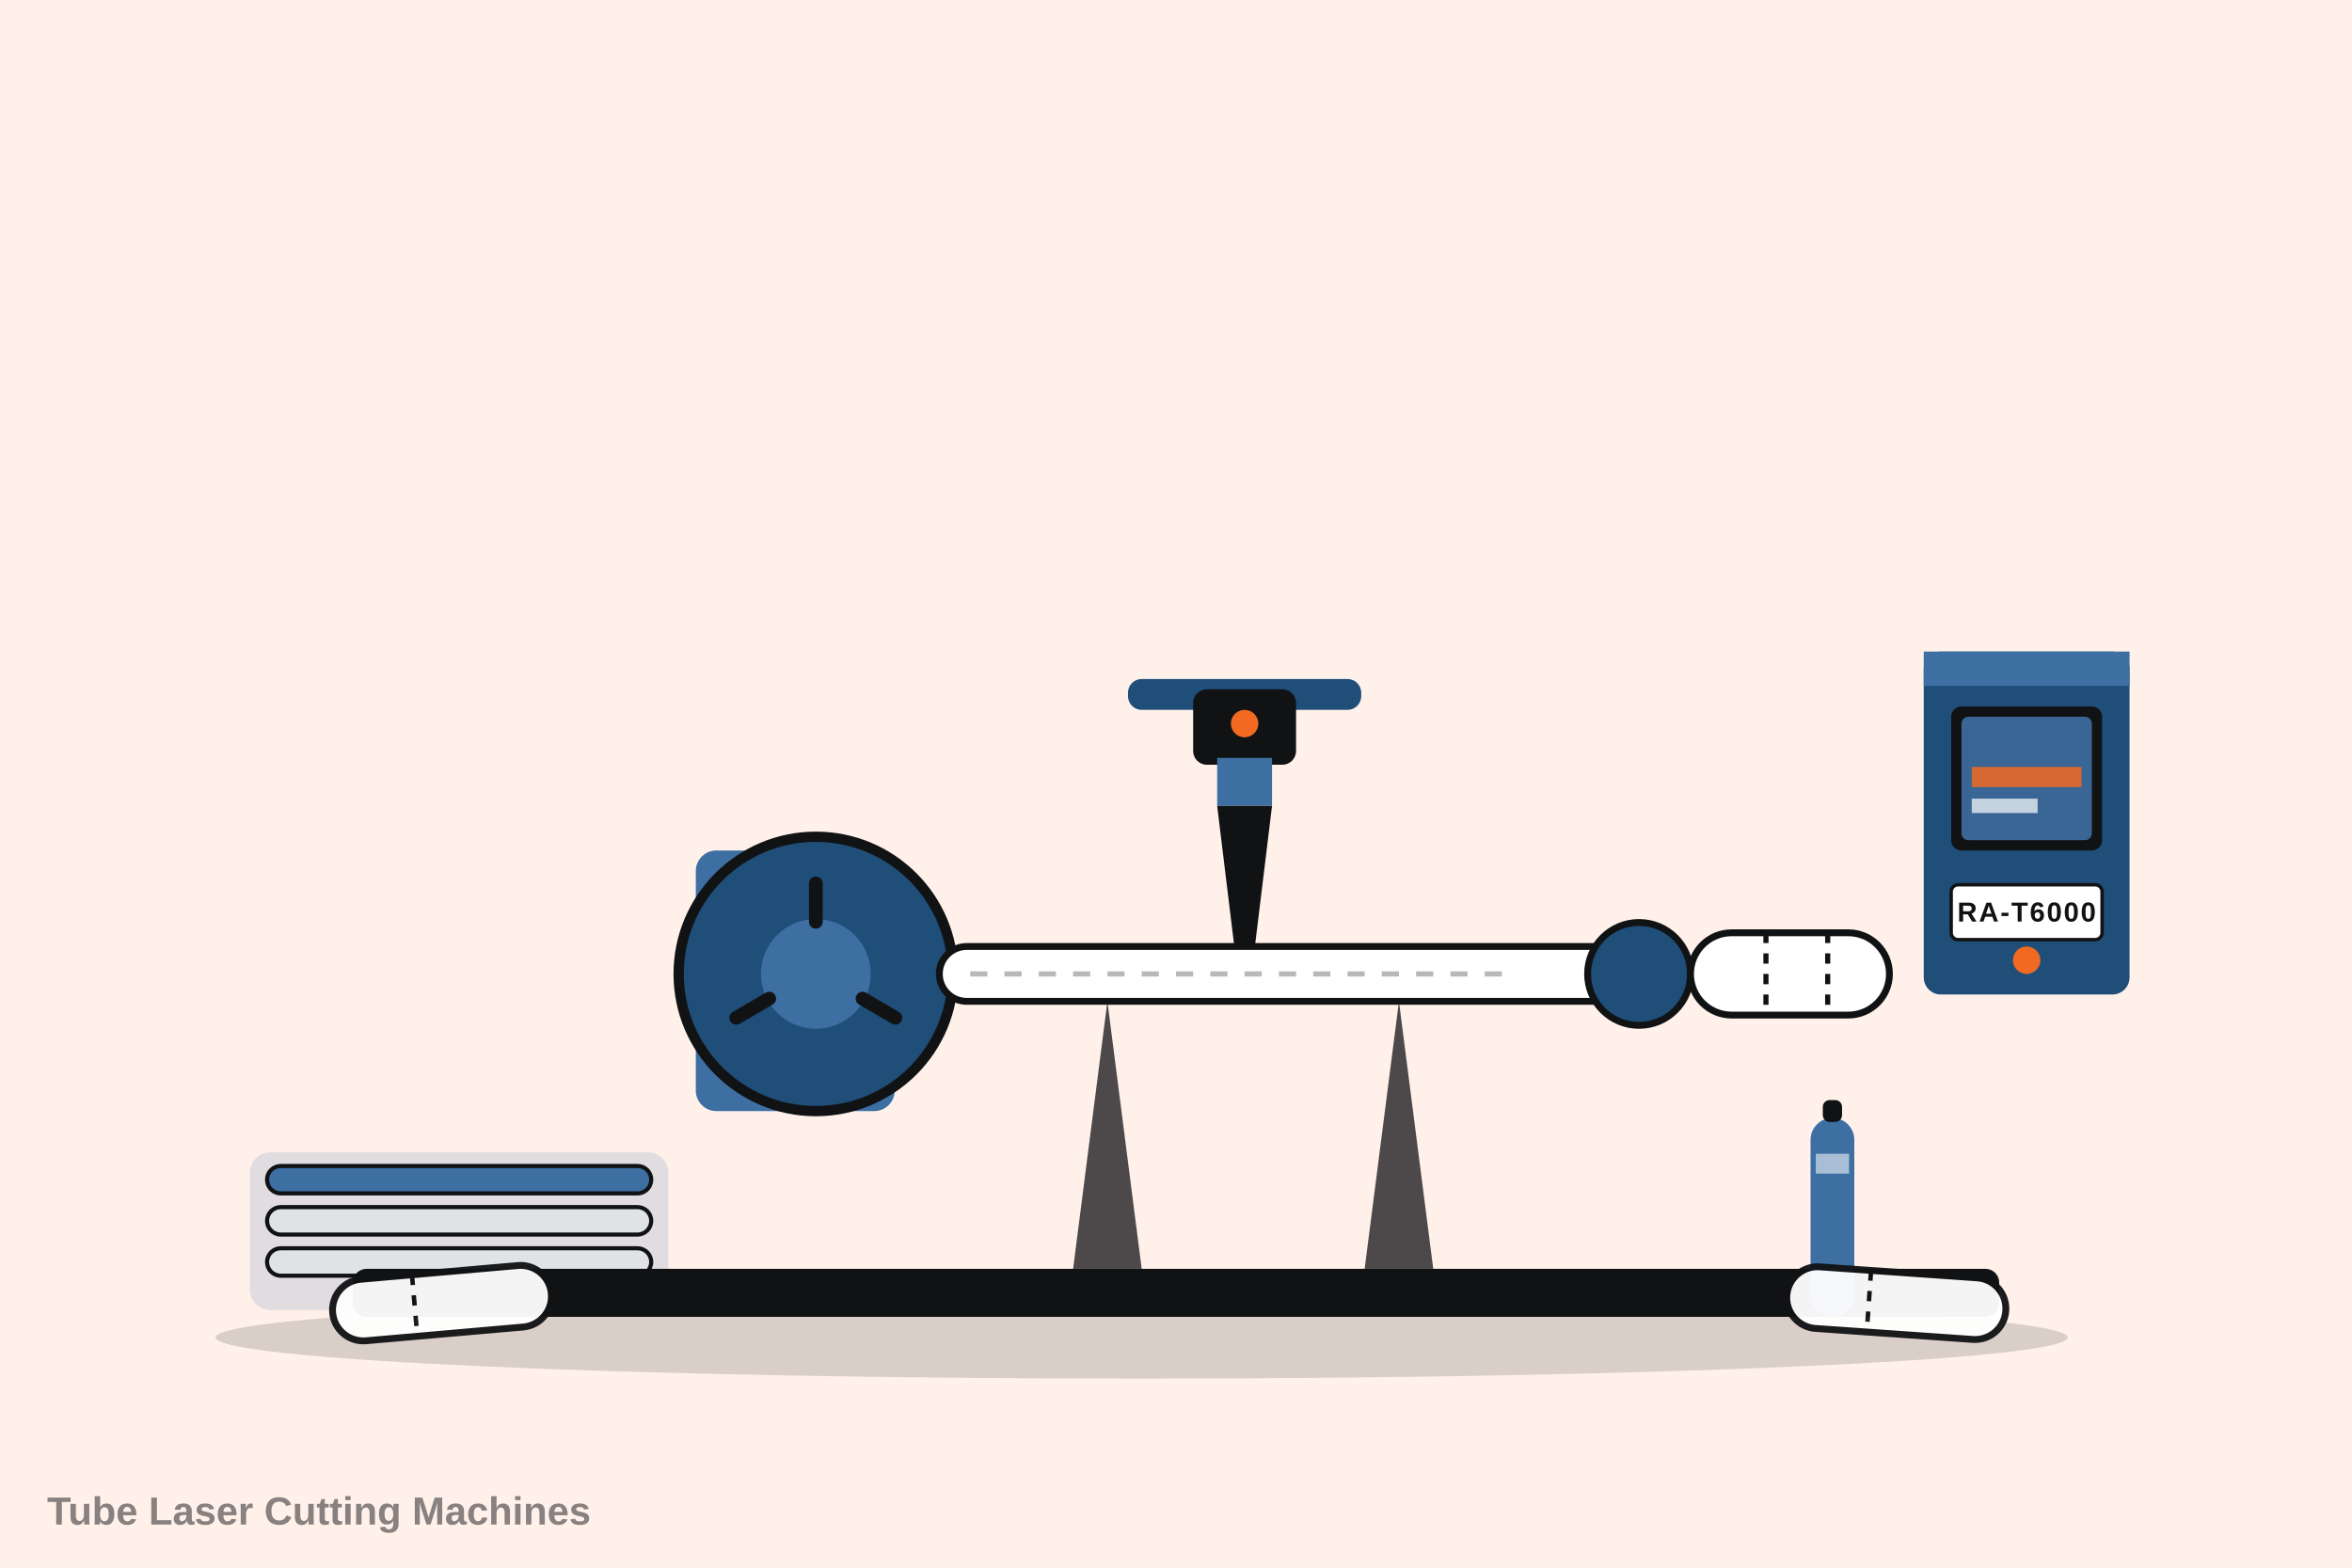
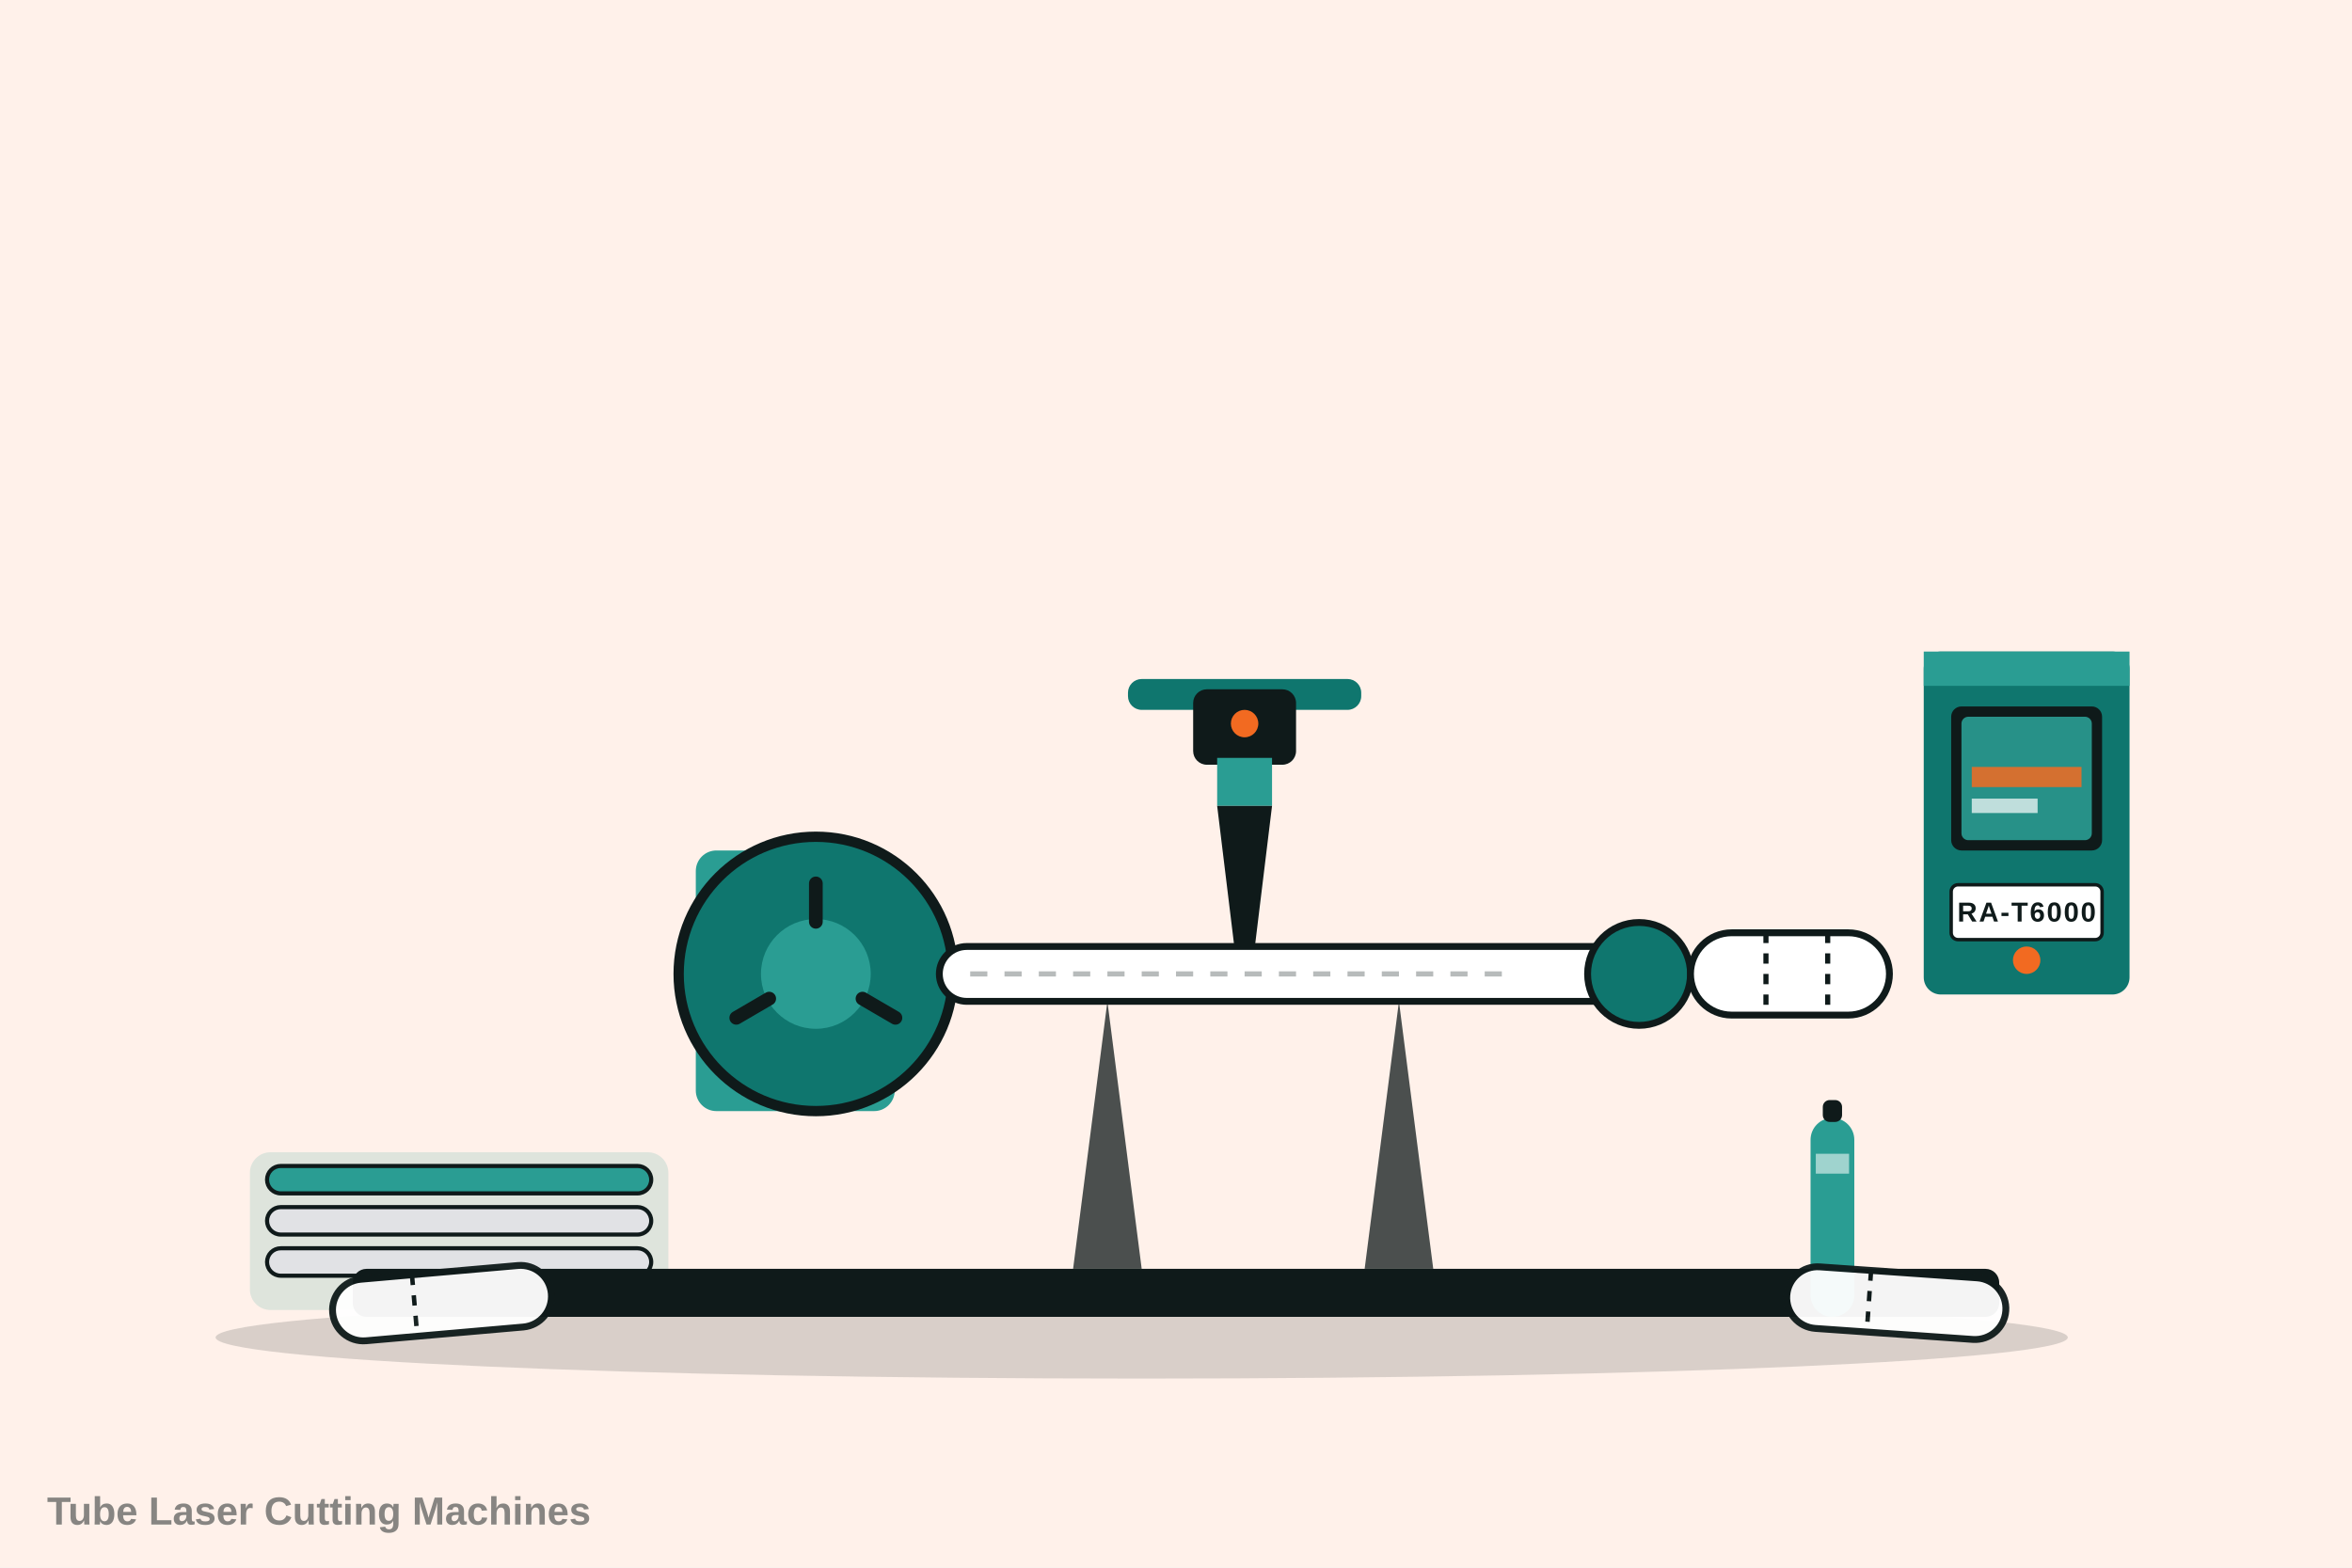
<svg xmlns="http://www.w3.org/2000/svg" width="1200" height="800" viewBox="0 0 1200 800">
  <rect width="1200" height="800" fill="#FFF1EA" />
  <g transform="translate(110.0 196.0) scale(1.75)">
    <g>
-       <ellipse cx="270" cy="278" rx="270" ry="12" fill="#111214" opacity="0.16" />
-       <rect x="10" y="224" width="122" height="46" rx="6" fill="#3D6FA3" opacity="0.16" />
-       <rect x="15" y="228" width="112" height="8" rx="4" fill="#3D6FA3" stroke="#111214" stroke-width="1.2" />
-       <rect x="15" y="240" width="112" height="8" rx="4" fill="#E1E2E5" stroke="#111214" stroke-width="1.2" />
-       <rect x="15" y="252" width="112" height="8" rx="4" fill="#E1E2E5" stroke="#111214" stroke-width="1.2" />
-       <rect x="40" y="258" width="480" height="14" rx="4" fill="#111214" />
-       <rect x="82" y="272" width="16" height="0" fill="#111214" />
-       <rect x="192" y="272" width="16" height="0" fill="#111214" />
-       <rect x="312" y="272" width="16" height="0" fill="#111214" />
-       <rect x="422" y="272" width="16" height="0" fill="#111214" />
-       <rect x="487" y="272" width="16" height="0" fill="#111214" />
-       <rect x="140" y="136" width="58" height="76" rx="6" fill="#3D6FA3" />
-       <circle cx="175" cy="172" r="40" fill="#1F4E79" />
-       <circle cx="175" cy="172" r="40" fill="none" stroke="#111214" stroke-width="3" />
-       <circle cx="175" cy="172" r="16" fill="#3D6FA3" />
-       <g stroke="#111214" stroke-width="4" stroke-linecap="round">
+       <ellipse cx="270" cy="278" rx="270" ry="12" fill="#0F1A1A" opacity="0.16" />
+       <rect x="10" y="224" width="122" height="46" rx="6" fill="#2A9D93" opacity="0.16" />
+       <rect x="15" y="228" width="112" height="8" rx="4" fill="#2A9D93" stroke="#0F1A1A" stroke-width="1.2" />
+       <rect x="15" y="240" width="112" height="8" rx="4" fill="#E1E2E5" stroke="#0F1A1A" stroke-width="1.2" />
+       <rect x="15" y="252" width="112" height="8" rx="4" fill="#E1E2E5" stroke="#0F1A1A" stroke-width="1.2" />
+       <rect x="40" y="258" width="480" height="14" rx="4" fill="#0F1A1A" />
+       <rect x="82" y="272" width="16" height="0" fill="#0F1A1A" />
+       <rect x="192" y="272" width="16" height="0" fill="#0F1A1A" />
+       <rect x="312" y="272" width="16" height="0" fill="#0F1A1A" />
+       <rect x="422" y="272" width="16" height="0" fill="#0F1A1A" />
+       <rect x="487" y="272" width="16" height="0" fill="#0F1A1A" />
+       <rect x="140" y="136" width="58" height="76" rx="6" fill="#2A9D93" />
+       <circle cx="175" cy="172" r="40" fill="#0F766E" />
+       <circle cx="175" cy="172" r="40" fill="none" stroke="#0F1A1A" stroke-width="3" />
+       <circle cx="175" cy="172" r="16" fill="#2A9D93" />
+       <g stroke="#0F1A1A" stroke-width="4" stroke-linecap="round">
        <line x1="175" y1="145.6" x2="175" y2="156.8" />
        <line x1="198.2" y1="184.8" x2="188.6" y2="179.2" />
        <line x1="151.8" y1="184.8" x2="161.4" y2="179.2" />
      </g>
-       <path d="M250 258 L260 180 L270 258 Z" fill="#111214" opacity="0.75" />
-       <path d="M335 258 L345 180 L355 258 Z" fill="#111214" opacity="0.75" />
-       <rect x="211" y="164" width="204" height="16" rx="8" fill="#FFFFFF" stroke="#111214" stroke-width="2" />
-       <line x1="220" y1="172" x2="380" y2="172" stroke="#111214" stroke-width="1.5" opacity="0.3" stroke-dasharray="5 5" />
-       <circle cx="415" cy="172" r="15" fill="#1F4E79" stroke="#111214" stroke-width="2" />
-       <rect x="266" y="86" width="68" height="9" rx="4" fill="#1F4E79" />
+       <path d="M250 258 L260 180 L270 258 Z" fill="#0F1A1A" opacity="0.75" />
+       <path d="M335 258 L345 180 L355 258 Z" fill="#0F1A1A" opacity="0.75" />
+       <rect x="211" y="164" width="204" height="16" rx="8" fill="#FFFFFF" stroke="#0F1A1A" stroke-width="2" />
+       <line x1="220" y1="172" x2="380" y2="172" stroke="#0F1A1A" stroke-width="1.5" opacity="0.3" stroke-dasharray="5 5" />
+       <circle cx="415" cy="172" r="15" fill="#0F766E" stroke="#0F1A1A" stroke-width="2" />
+       <rect x="266" y="86" width="68" height="9" rx="4" fill="#0F766E" />
      <g>
-         <rect x="285" y="89" width="30" height="22" rx="4" fill="#111214" />
-         <rect x="292" y="109" width="16" height="14" fill="#3D6FA3" />
-         <path d="M292 123 L308 123 L303 164 L297 164 Z" fill="#111214" />
+         <rect x="285" y="89" width="30" height="22" rx="4" fill="#0F1A1A" />
+         <rect x="292" y="109" width="16" height="14" fill="#2A9D93" />
+         <path d="M292 123 L308 123 L303 164 L297 164 Z" fill="#0F1A1A" />
        <circle cx="300" cy="99" r="4" fill="#F26A21" />
      </g>
      <g>
-         <rect x="430" y="160" width="58" height="24" rx="12" fill="#FFFFFF" stroke="#111214" stroke-width="2" />
-         <line x1="452" y1="160" x2="452" y2="184" stroke="#111214" stroke-width="1.5" stroke-dasharray="3 3" />
-         <line x1="470" y1="160" x2="470" y2="184" stroke="#111214" stroke-width="1.5" stroke-dasharray="3 3" />
+         <rect x="430" y="160" width="58" height="24" rx="12" fill="#FFFFFF" stroke="#0F1A1A" stroke-width="2" />
+         <line x1="452" y1="160" x2="452" y2="184" stroke="#0F1A1A" stroke-width="1.5" stroke-dasharray="3 3" />
+         <line x1="470" y1="160" x2="470" y2="184" stroke="#0F1A1A" stroke-width="1.5" stroke-dasharray="3 3" />
      </g>
      <g>
-         <rect x="498" y="78" width="60" height="100" rx="5" fill="#1F4E79" />
-         <rect x="498" y="78" width="60" height="10" fill="#3D6FA3" />
+         <rect x="498" y="78" width="60" height="100" rx="5" fill="#0F766E" />
+         <rect x="498" y="78" width="60" height="10" fill="#2A9D93" />
        <g>
-           <rect x="506" y="94" width="44" height="42" rx="3" fill="#111214" />
-           <rect x="509" y="97" width="38" height="36" rx="2" fill="#3D6FA3" opacity="0.9" />
+           <rect x="506" y="94" width="44" height="42" rx="3" fill="#0F1A1A" />
+           <rect x="509" y="97" width="38" height="36" rx="2" fill="#2A9D93" opacity="0.9" />
          <rect x="512" y="111.64" width="32" height="5.88" fill="#F26A21" opacity="0.85" />
          <rect x="512" y="120.88" width="19.2" height="4.2" fill="#FFFFFF" opacity="0.7" />
        </g>
        <g>
-           <rect x="506" y="146" width="44" height="16" rx="2" fill="#FFFFFF" stroke="#111214" stroke-width="1" />
-           <text x="528" y="156.72" text-anchor="middle" font-family="Arial, sans-serif" font-size="8" font-weight="700" fill="#111214" letter-spacing="0.5">RA-T6000</text>
+           <rect x="506" y="146" width="44" height="16" rx="2" fill="#FFFFFF" stroke="#0F1A1A" stroke-width="1" />
+           <text x="528" y="156.72" text-anchor="middle" font-family="Arial, sans-serif" font-size="8" font-weight="700" fill="#0F1A1A" letter-spacing="0.5">RA-T6000</text>
        </g>
        <circle cx="528" cy="168" r="4" fill="#F26A21" />
      </g>
      <g>
-         <rect x="465" y="214" width="12.76" height="58" rx="6.38" fill="#3D6FA3" />
+         <rect x="465" y="214" width="12.76" height="58" rx="6.38" fill="#2A9D93" />
        <rect x="466.531" y="224.44" width="9.698" height="5.8" fill="#FFFFFF" opacity="0.55" />
-         <rect x="468.573" y="208.78" width="5.614" height="6.38" rx="2" fill="#111214" />
+         <rect x="468.573" y="208.78" width="5.614" height="6.38" rx="2" fill="#0F1A1A" />
      </g>
    </g>
    <g opacity="0.95">
      <g transform="rotate(-5 66 268)">
-         <rect x="34" y="259" width="64" height="18" rx="9" fill="#FFFFFF" stroke="#111214" stroke-width="2" />
-         <line x1="58" y1="259" x2="58" y2="277" stroke="#111214" stroke-width="1.3" stroke-dasharray="3 3" />
+         <rect x="34" y="259" width="64" height="18" rx="9" fill="#FFFFFF" stroke="#0F1A1A" stroke-width="2" />
+         <line x1="58" y1="259" x2="58" y2="277" stroke="#0F1A1A" stroke-width="1.3" stroke-dasharray="3 3" />
      </g>
      <g transform="rotate(4 490 268)">
-         <rect x="458" y="259" width="64" height="18" rx="9" fill="#FFFFFF" stroke="#111214" stroke-width="2" />
-         <line x1="482" y1="259" x2="482" y2="277" stroke="#111214" stroke-width="1.3" stroke-dasharray="3 3" />
+         <rect x="458" y="259" width="64" height="18" rx="9" fill="#FFFFFF" stroke="#0F1A1A" stroke-width="2" />
+         <line x1="482" y1="259" x2="482" y2="277" stroke="#0F1A1A" stroke-width="1.3" stroke-dasharray="3 3" />
      </g>
    </g>
  </g>
-   <text x="24" y="778" font-family="Arial, sans-serif" font-size="20" font-weight="600" fill="#111214" opacity="0.5">Tube Laser Cutting Machines</text>
+   <text x="24" y="778" font-family="Arial, sans-serif" font-size="20" font-weight="600" fill="#0F1A1A" opacity="0.5">Tube Laser Cutting Machines</text>
</svg>
